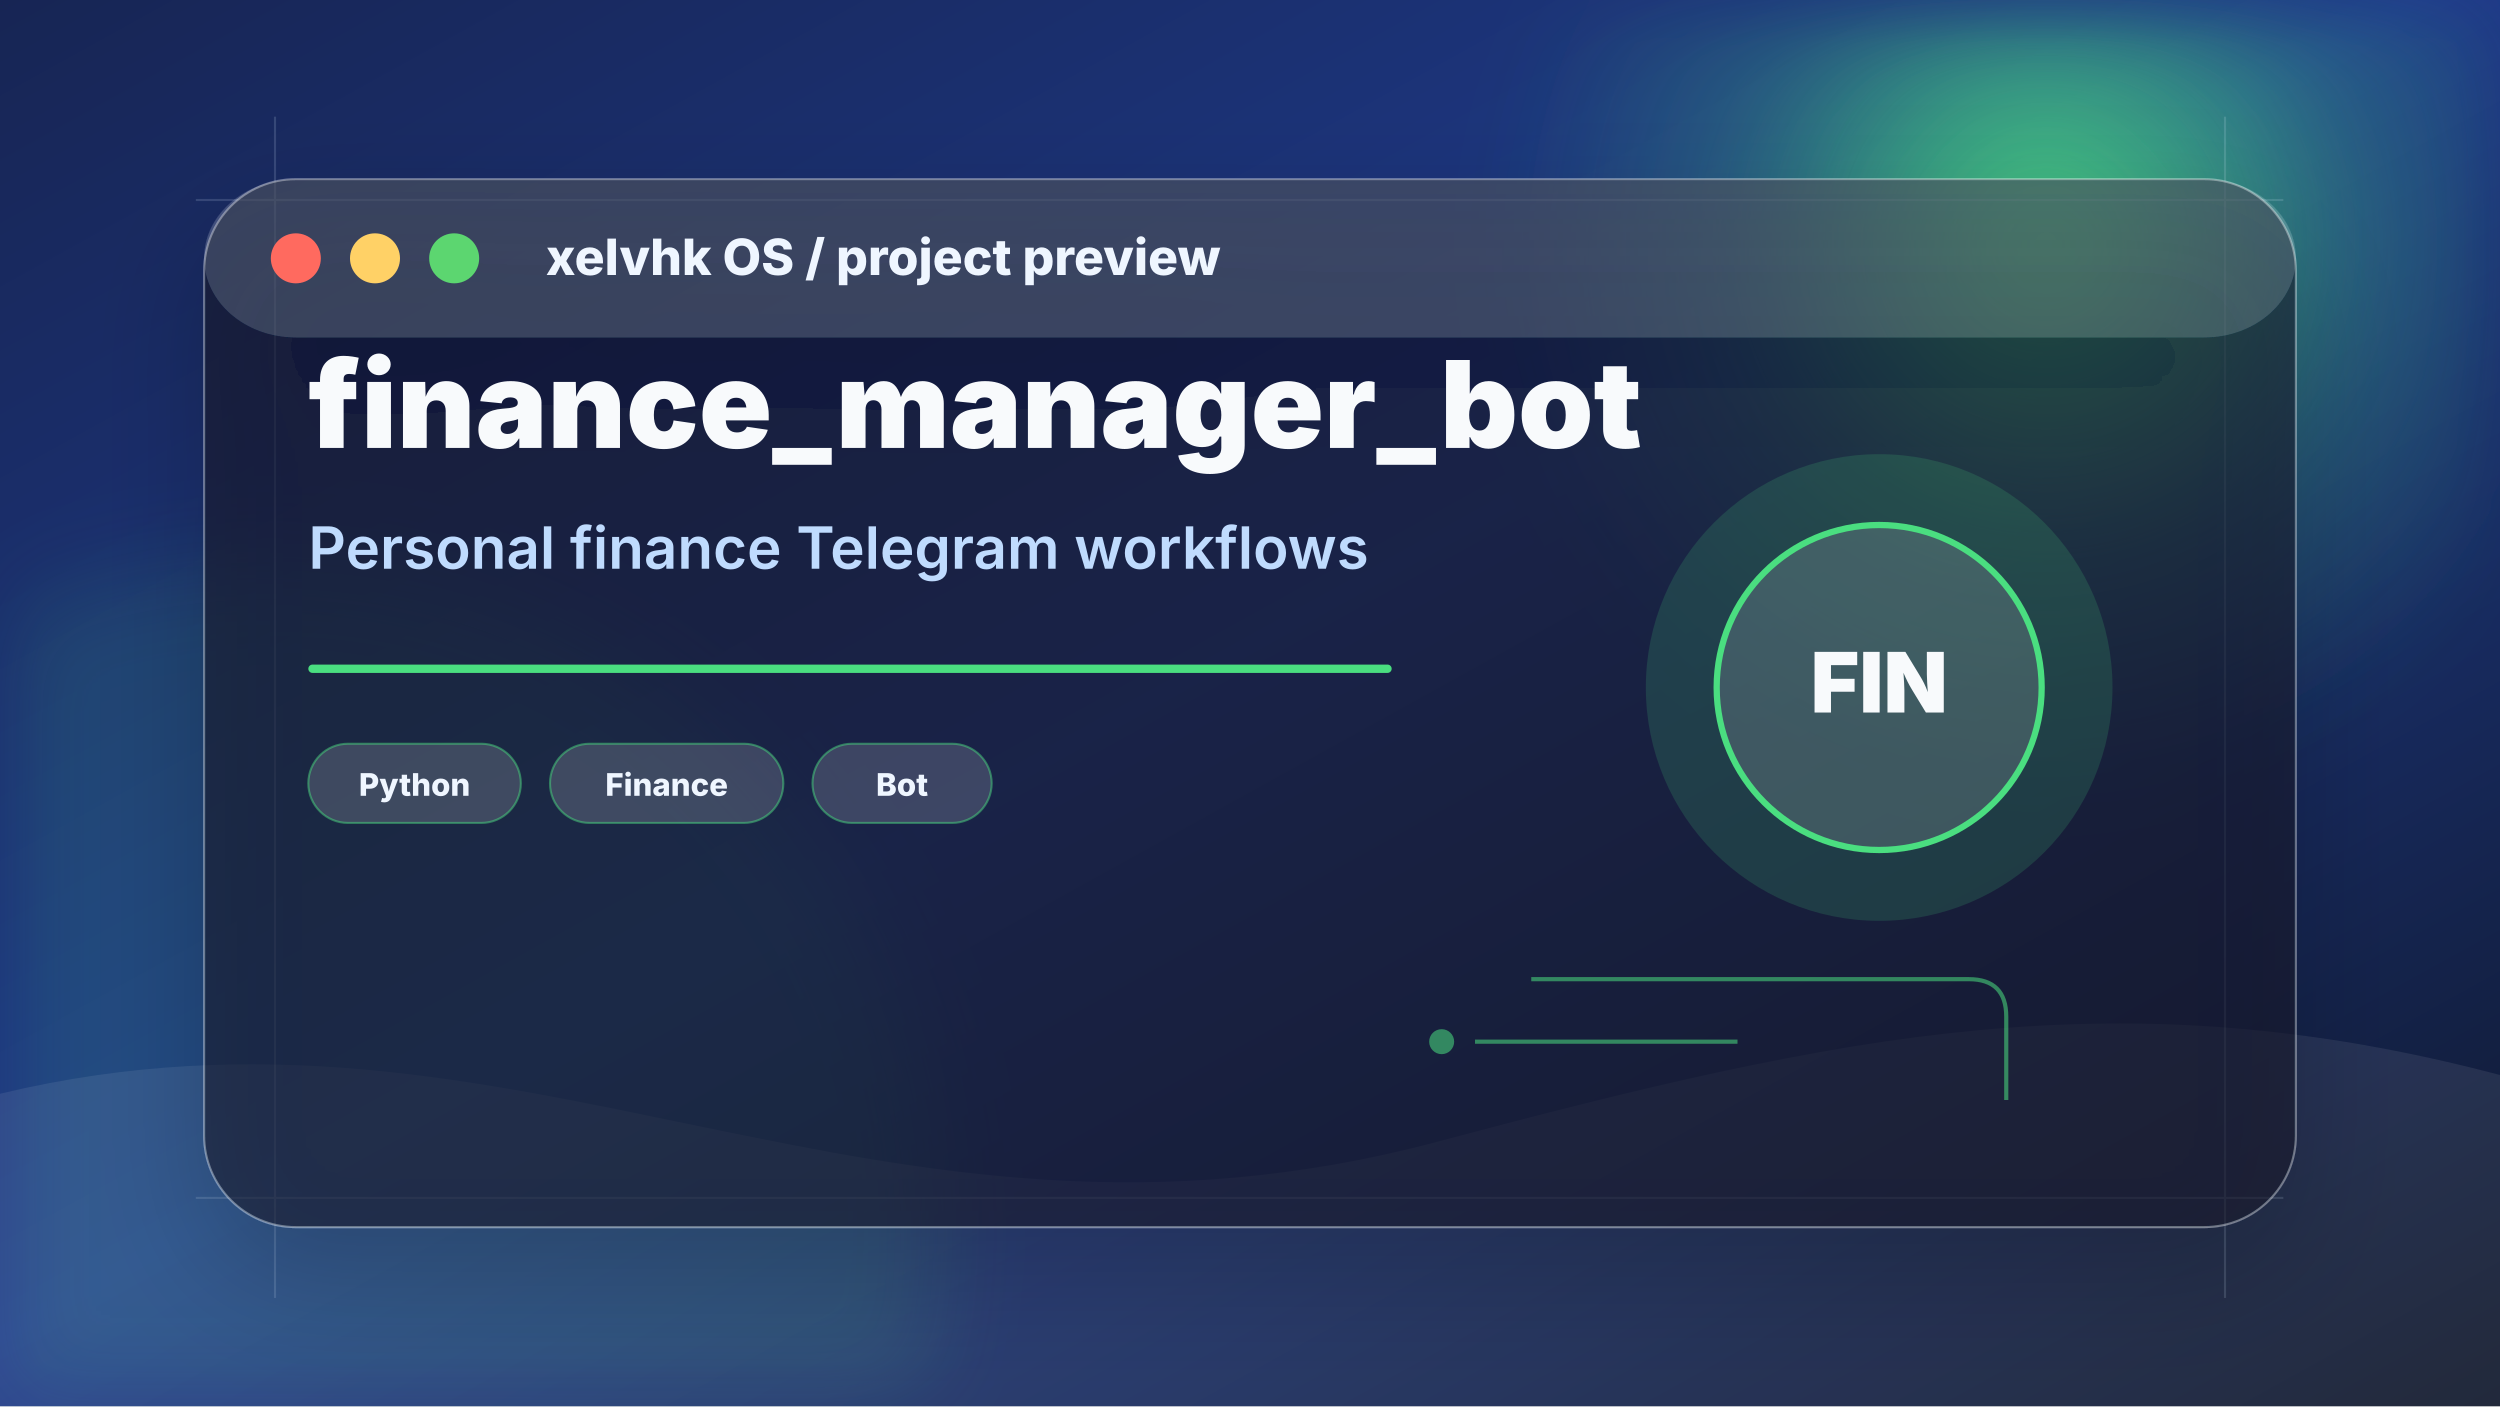
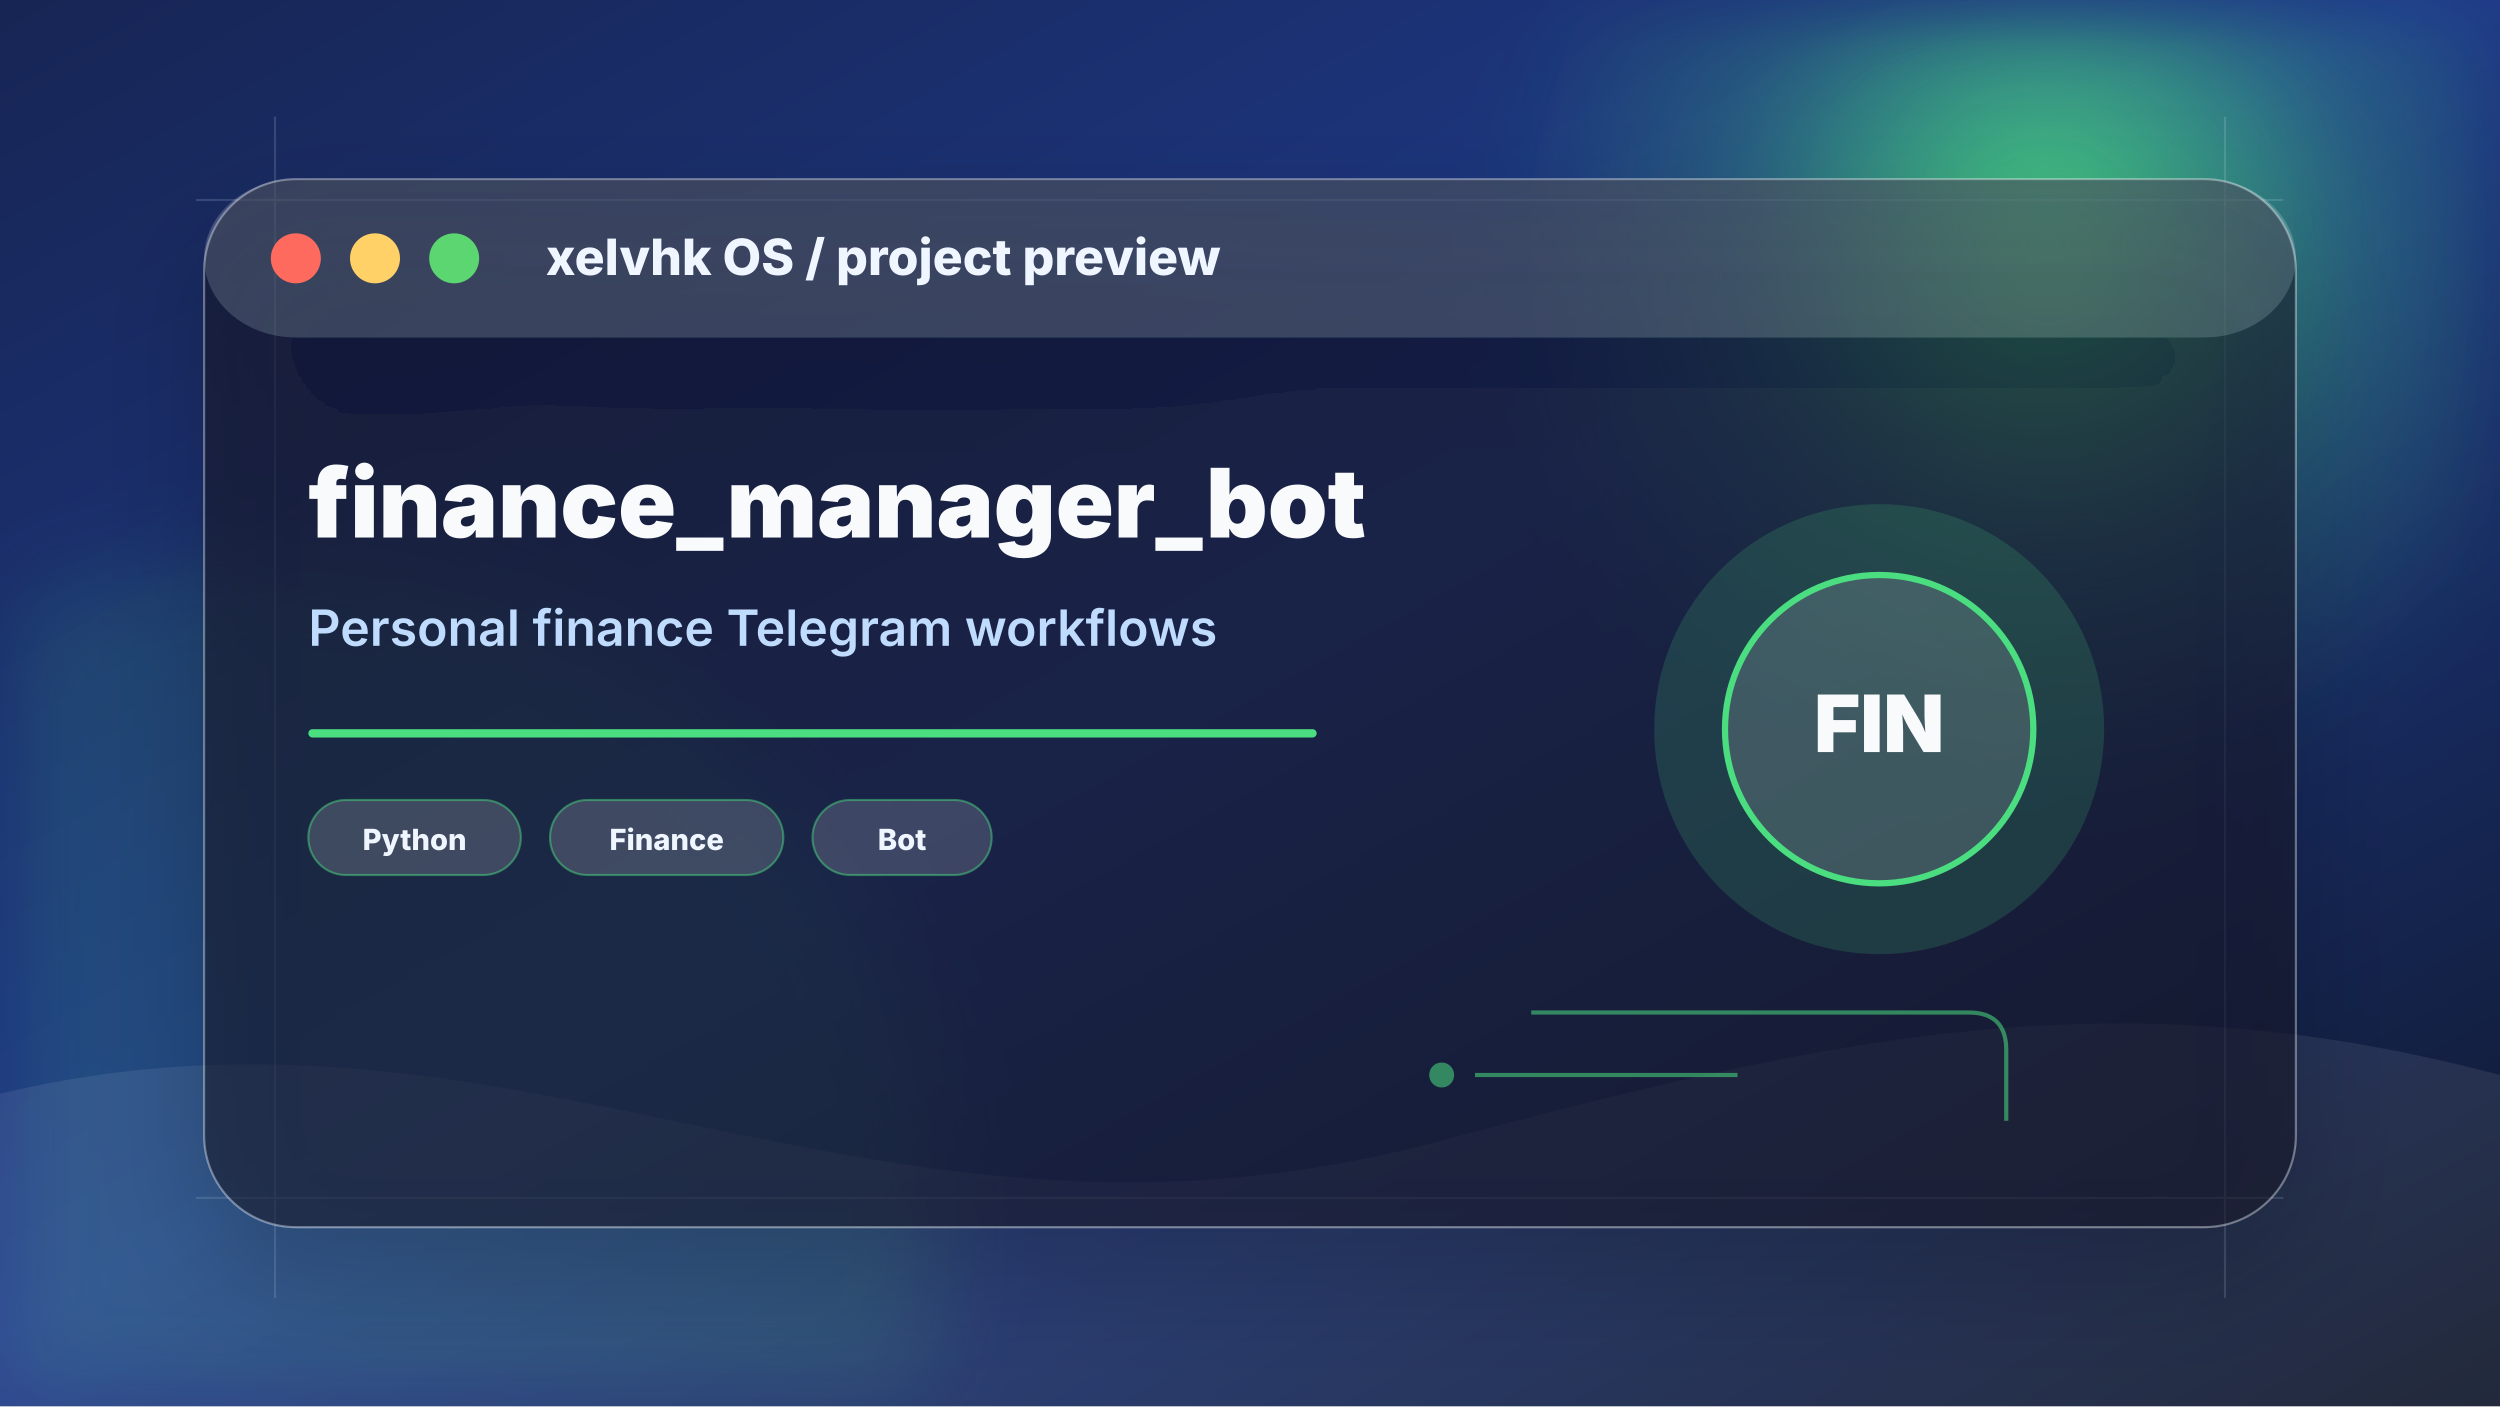
<svg xmlns="http://www.w3.org/2000/svg" width="1200" height="675" viewBox="0 0 1200 675" role="img" aria-label="finance_manager_bot preview">
  <defs>
    <linearGradient id="bg" x1="0" y1="0" x2="1" y2="1">
      <stop offset="0" stop-color="#172554" />
      <stop offset="0.48" stop-color="#1e3a8a" />
      <stop offset="1" stop-color="#0f172a" />
    </linearGradient>
    <radialGradient id="orb" cx="50%" cy="50%" r="50%">
      <stop offset="0" stop-color="#4ade80" stop-opacity="0.95" />
      <stop offset="0.58" stop-color="#4ade80" stop-opacity="0.22" />
      <stop offset="1" stop-color="#4ade80" stop-opacity="0" />
    </radialGradient>
    <filter id="blur">
      <feGaussianBlur stdDeviation="22" />
    </filter>
    <filter id="shadow" x="-20%" y="-20%" width="140%" height="140%">
      <feDropShadow dx="0" dy="24" stdDeviation="28" flood-color="#020617" flood-opacity="0.34" />
    </filter>
  </defs>
  <rect width="1200" height="675" fill="url(#bg)" />
  <circle cx="982" cy="118" r="260" fill="url(#orb)" filter="url(#blur)" />
  <circle cx="130" cy="590" r="320" fill="#4ade80" opacity="0.12" filter="url(#blur)" />
  <path d="M0 525 C250 465 420 620 690 548 C885 496 1018 468 1200 516 L1200 675 L0 675 Z" fill="#ffffff" opacity="0.08" />
  <g opacity="0.16" stroke="#dbeafe" stroke-width="1">
    <path d="M94 96 H1096" />
    <path d="M94 575 H1096" />
    <path d="M132 56 V623" />
    <path d="M1068 56 V623" />
  </g>
  <g filter="url(#shadow)">
    <rect x="98" y="86" width="1004" height="503" rx="44" fill="rgba(15,23,42,0.58)" stroke="rgba(255,255,255,0.36)" />
    <rect x="98" y="86" width="1004" height="76" rx="44" fill="rgba(255,255,255,0.16)" />
    <circle cx="142" cy="124" r="12" fill="#ff6b5f" />
    <circle cx="180" cy="124" r="12" fill="#ffd166" />
    <circle cx="218" cy="124" r="12" fill="#5bd66f" />
    <text x="262" y="132" font-family="Manrope, Inter, Arial, sans-serif" font-size="24" font-weight="800" fill="#eff6ff">xelvhk OS / project preview</text>
  </g>
-   <g transform="translate(790 218)">
-     <circle cx="112" cy="112" r="112" fill="#4ade80" opacity="0.16" />
-     <circle cx="112" cy="112" r="78" fill="rgba(255,255,255,0.14)" stroke="#4ade80" stroke-width="3" />
-     <text x="112" y="124" text-anchor="middle" font-family="Manrope, Inter, Arial, sans-serif" font-size="40" font-weight="900" fill="#f8fafc">FIN</text>
+   <g transform="translate(790 238)">
+     <circle cx="112" cy="112" r="108" fill="#4ade80" opacity="0.16" />
+     <circle cx="112" cy="112" r="74" fill="rgba(255,255,255,0.14)" stroke="#4ade80" stroke-width="3" />
+     <text x="112" y="123" text-anchor="middle" font-family="Manrope, Inter, Arial, sans-serif" font-size="38" font-weight="900" fill="#f8fafc">FIN</text>
  </g>
-   <g transform="translate(148 215)">
-     <text x="0" y="0" font-family="Manrope, Inter, Arial, sans-serif" font-size="58" font-weight="900" fill="#f8fafc">finance_manager_bot</text>
-     <text x="0" y="58" font-family="Manrope, Inter, Arial, sans-serif" font-size="28" font-weight="600" fill="#bfdbfe">Personal finance Telegram workflows</text>
-     <rect x="0" y="104" width="520" height="4" rx="2" fill="#4ade80" />
-     <g transform="translate(0 142)">
+   <g transform="translate(148 258)">
+     <text x="0" y="0" font-family="Manrope, Inter, Arial, sans-serif" font-size="46" font-weight="900" fill="#f8fafc">finance_manager_bot</text>
+     <text x="0" y="52" font-family="Manrope, Inter, Arial, sans-serif" font-size="24" font-weight="600" fill="#bfdbfe">Personal finance Telegram workflows</text>
+     <rect x="0" y="92" width="484" height="4" rx="2" fill="#4ade80" />
+     <g transform="translate(0 126)">
      <g transform="translate(0 0)">
-         <rect width="102" height="38" rx="19" fill="rgba(255,255,255,0.16)" stroke="#4ade80" stroke-opacity="0.48" />
-         <text x="51" y="25" text-anchor="middle" font-family="Manrope, Inter, Arial, sans-serif" font-size="15" font-weight="800" fill="#eff6ff">Python</text>
+         <rect width="102" height="36" rx="18" fill="rgba(255,255,255,0.16)" stroke="#4ade80" stroke-opacity="0.48" />
+         <text x="51" y="24" text-anchor="middle" font-family="Manrope, Inter, Arial, sans-serif" font-size="14" font-weight="800" fill="#eff6ff">Python</text>
      </g>
      <g transform="translate(116 0)">
-         <rect width="112" height="38" rx="19" fill="rgba(255,255,255,0.16)" stroke="#4ade80" stroke-opacity="0.48" />
-         <text x="56" y="25" text-anchor="middle" font-family="Manrope, Inter, Arial, sans-serif" font-size="15" font-weight="800" fill="#eff6ff">Finance</text>
+         <rect width="112" height="36" rx="18" fill="rgba(255,255,255,0.16)" stroke="#4ade80" stroke-opacity="0.48" />
+         <text x="56" y="24" text-anchor="middle" font-family="Manrope, Inter, Arial, sans-serif" font-size="14" font-weight="800" fill="#eff6ff">Finance</text>
      </g>
      <g transform="translate(242 0)">
-         <rect width="86" height="38" rx="19" fill="rgba(255,255,255,0.16)" stroke="#4ade80" stroke-opacity="0.48" />
-         <text x="43" y="25" text-anchor="middle" font-family="Manrope, Inter, Arial, sans-serif" font-size="15" font-weight="800" fill="#eff6ff">Bot</text>
+         <rect width="86" height="36" rx="18" fill="rgba(255,255,255,0.16)" stroke="#4ade80" stroke-opacity="0.48" />
+         <text x="43" y="24" text-anchor="middle" font-family="Manrope, Inter, Arial, sans-serif" font-size="14" font-weight="800" fill="#eff6ff">Bot</text>
      </g>
    </g>
  </g>
  <g opacity="0.55" fill="none" stroke="#4ade80" stroke-width="2">
-     <path d="M735 470 h210 q18 0 18 18 v40" />
-     <path d="M708 500 h126" />
-     <circle cx="692" cy="500" r="5" fill="#4ade80" />
+     <path d="M735 486 h210 q18 0 18 18 v34" />
+     <path d="M708 516 h126" />
+     <circle cx="692" cy="516" r="5" fill="#4ade80" />
  </g>
</svg>
